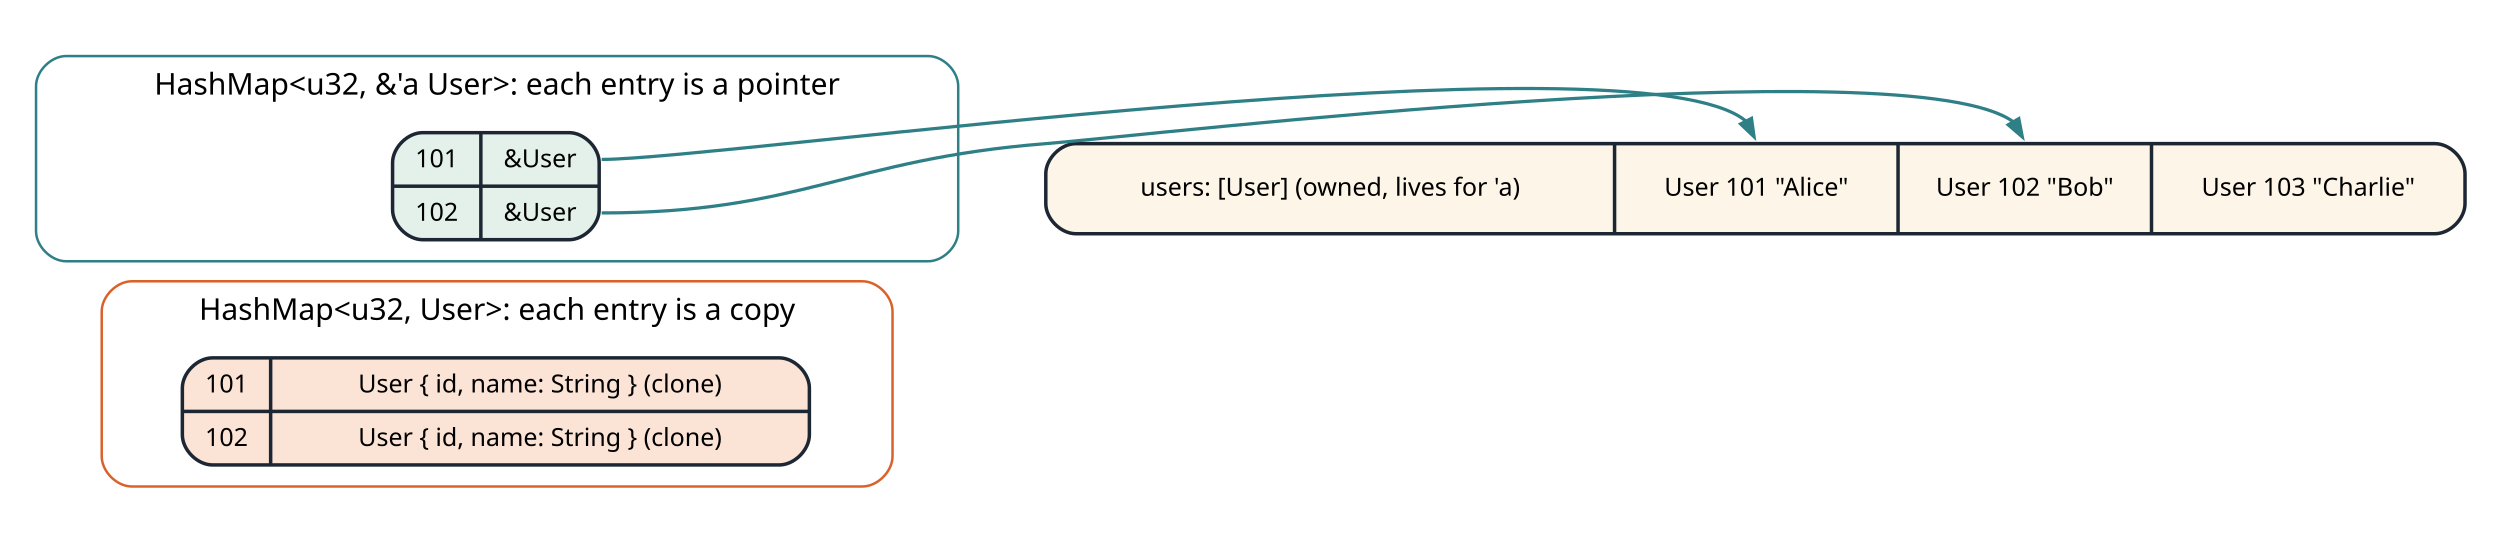
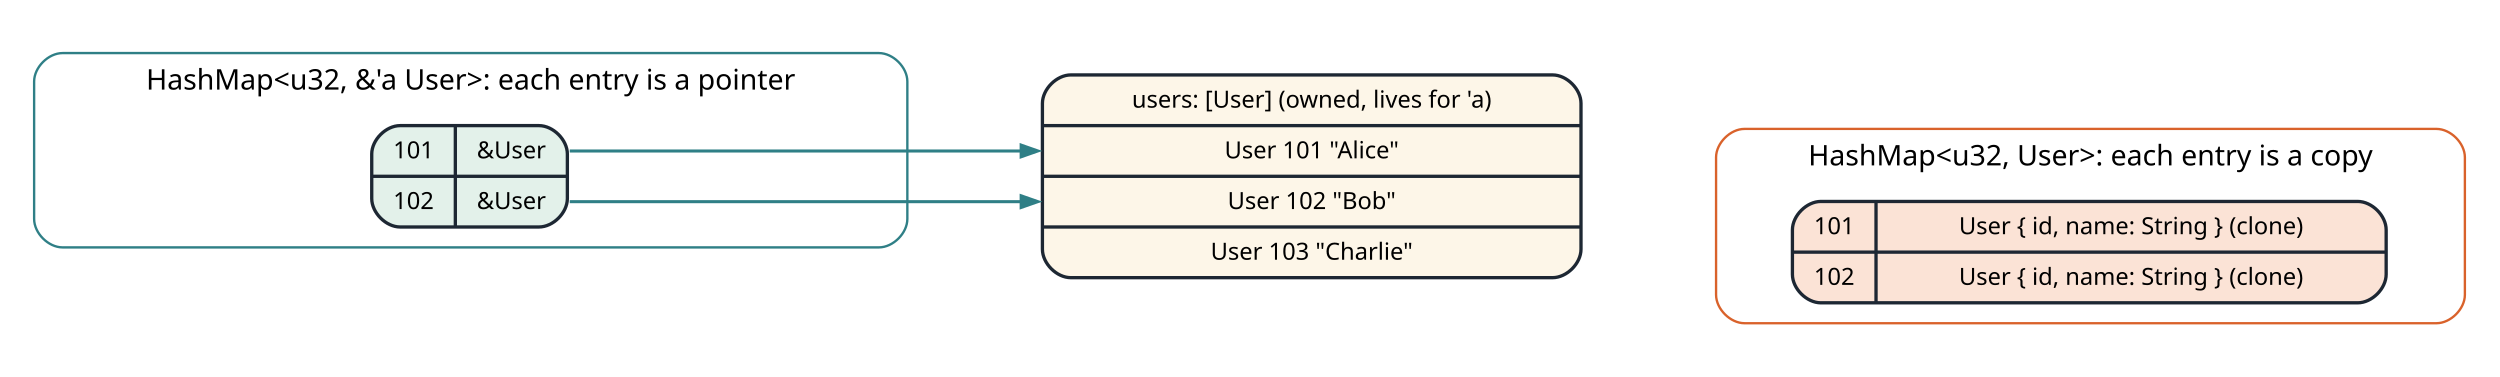
- <svg xmlns="http://www.w3.org/2000/svg" width="999pt" height="217pt" viewBox="0.00 0.00 999.00 217.00">
-   <g id="graph0" class="graph" transform="scale(1 1) rotate(0) translate(14.4 202.4)">
+ <svg xmlns="http://www.w3.org/2000/svg" width="1055pt" height="159pt" viewBox="0.00 0.00 1055.00 159.00">
+   <g id="graph0" class="graph" transform="scale(1 1) rotate(0) translate(14.4 144.4)">
    <g id="clust1" class="cluster">
-       <path fill="none" stroke="#d9622b" d="M38.25,-8C38.25,-8 330.25,-8 330.25,-8 336.25,-8 342.25,-14 342.25,-20 342.25,-20 342.25,-78 342.25,-78 342.25,-84 336.25,-90 330.25,-90 330.25,-90 38.25,-90 38.25,-90 32.25,-90 26.25,-84 26.25,-78 26.25,-78 26.25,-20 26.25,-20 26.25,-14 32.25,-8 38.25,-8" />
-       <text xml:space="preserve" text-anchor="middle" x="184.25" y="-74.6" font-family="Menlo" font-size="12.00">HashMap&lt;u32, User&gt;: each entry is a copy</text>
+       <path fill="none" stroke="#2f7f86" d="M12,-40C12,-40 356.5,-40 356.5,-40 362.5,-40 368.5,-46 368.5,-52 368.5,-52 368.5,-110 368.5,-110 368.5,-116 362.5,-122 356.5,-122 356.5,-122 12,-122 12,-122 6,-122 0,-116 0,-110 0,-110 0,-52 0,-52 0,-46 6,-40 12,-40" />
+       <text xml:space="preserve" text-anchor="middle" x="184.25" y="-106.6" font-family="Menlo" font-size="12.00">HashMap&lt;u32, &amp;'a User&gt;: each entry is a pointer</text>
    </g>
    <g id="clust2" class="cluster">
-       <path fill="none" stroke="#2f7f86" d="M12,-98C12,-98 356.5,-98 356.5,-98 362.5,-98 368.5,-104 368.5,-110 368.5,-110 368.5,-168 368.5,-168 368.5,-174 362.5,-180 356.5,-180 356.5,-180 12,-180 12,-180 6,-180 0,-174 0,-168 0,-168 0,-110 0,-110 0,-104 6,-98 12,-98" />
-       <text xml:space="preserve" text-anchor="middle" x="184.25" y="-164.6" font-family="Menlo" font-size="12.00">HashMap&lt;u32, &amp;'a User&gt;: each entry is a pointer</text>
+       <path fill="none" stroke="#d9622b" d="M721.78,-8C721.78,-8 1013.78,-8 1013.78,-8 1019.78,-8 1025.78,-14 1025.78,-20 1025.78,-20 1025.78,-78 1025.78,-78 1025.78,-84 1019.78,-90 1013.78,-90 1013.78,-90 721.78,-90 721.78,-90 715.78,-90 709.78,-84 709.78,-78 709.78,-78 709.78,-20 709.78,-20 709.78,-14 715.78,-8 721.78,-8" />
+       <text xml:space="preserve" text-anchor="middle" x="867.78" y="-74.6" font-family="Menlo" font-size="12.00">HashMap&lt;u32, User&gt;: each entry is a copy</text>
    </g>
    <g id="node1" class="node">
-       <path fill="#fbe3d6" stroke="#1d2733" stroke-width="1.4" d="M70.47,-16.61C70.47,-16.61 297.03,-16.61 297.03,-16.61 303.03,-16.61 309.03,-22.61 309.03,-28.61 309.03,-28.61 309.03,-47.39 309.03,-47.39 309.03,-53.39 303.03,-59.39 297.03,-59.39 297.03,-59.39 70.47,-59.39 70.47,-59.39 64.47,-59.39 58.47,-53.39 58.47,-47.39 58.47,-47.39 58.47,-28.61 58.47,-28.61 58.47,-22.61 64.47,-16.61 70.47,-16.61" />
-       <text xml:space="preserve" text-anchor="middle" x="76.11" y="-45.57" font-family="Menlo" font-size="10.00">101</text>
-       <polyline fill="none" stroke="#1d2733" stroke-width="1.4" points="93.75,-38 93.75,-59.39" />
-       <text xml:space="preserve" text-anchor="middle" x="201.39" y="-45.57" font-family="Menlo" font-size="10.00">User { id, name: String } (clone)</text>
-       <polyline fill="none" stroke="#1d2733" stroke-width="1.4" points="58.47,-38 309.03,-38" />
-       <text xml:space="preserve" text-anchor="middle" x="76.11" y="-24.18" font-family="Menlo" font-size="10.00">102</text>
-       <polyline fill="none" stroke="#1d2733" stroke-width="1.4" points="93.75,-16.61 93.75,-38" />
-       <text xml:space="preserve" text-anchor="middle" x="201.39" y="-24.18" font-family="Menlo" font-size="10.00">User { id, name: String } (clone)</text>
+       <path fill="#e3f1ea" stroke="#1d2733" stroke-width="1.4" d="M154.47,-48.61C154.47,-48.61 213.03,-48.61 213.03,-48.61 219.03,-48.61 225.03,-54.61 225.03,-60.61 225.03,-60.61 225.03,-79.39 225.03,-79.39 225.03,-85.39 219.03,-91.39 213.03,-91.39 213.03,-91.39 154.47,-91.39 154.47,-91.39 148.47,-91.39 142.47,-85.39 142.47,-79.39 142.47,-79.39 142.47,-60.61 142.47,-60.61 142.47,-54.61 148.47,-48.61 154.47,-48.61" />
+       <text xml:space="preserve" text-anchor="middle" x="160.11" y="-77.57" font-family="Menlo" font-size="10.00">101</text>
+       <polyline fill="none" stroke="#1d2733" stroke-width="1.4" points="177.75,-70 177.75,-91.39" />
+       <text xml:space="preserve" text-anchor="middle" x="201.39" y="-77.57" font-family="Menlo" font-size="10.00">&amp;User</text>
+       <polyline fill="none" stroke="#1d2733" stroke-width="1.4" points="142.47,-70 225.03,-70" />
+       <text xml:space="preserve" text-anchor="middle" x="160.11" y="-56.18" font-family="Menlo" font-size="10.00">102</text>
+       <polyline fill="none" stroke="#1d2733" stroke-width="1.4" points="177.75,-48.61 177.75,-70" />
+       <text xml:space="preserve" text-anchor="middle" x="201.39" y="-56.18" font-family="Menlo" font-size="10.00">&amp;User</text>
    </g>
    <g id="node2" class="node">
-       <path fill="#e3f1ea" stroke="#1d2733" stroke-width="1.4" d="M154.47,-106.61C154.47,-106.61 213.03,-106.61 213.03,-106.61 219.03,-106.61 225.03,-112.61 225.03,-118.61 225.03,-118.61 225.03,-137.39 225.03,-137.39 225.03,-143.39 219.03,-149.39 213.03,-149.39 213.03,-149.39 154.47,-149.39 154.47,-149.39 148.47,-149.39 142.47,-143.39 142.47,-137.39 142.47,-137.39 142.47,-118.61 142.47,-118.61 142.47,-112.61 148.47,-106.61 154.47,-106.61" />
-       <text xml:space="preserve" text-anchor="middle" x="160.11" y="-135.57" font-family="Menlo" font-size="10.00">101</text>
-       <polyline fill="none" stroke="#1d2733" stroke-width="1.4" points="177.75,-128 177.75,-149.39" />
-       <text xml:space="preserve" text-anchor="middle" x="201.39" y="-135.57" font-family="Menlo" font-size="10.00">&amp;User</text>
-       <polyline fill="none" stroke="#1d2733" stroke-width="1.4" points="142.47,-128 225.03,-128" />
-       <text xml:space="preserve" text-anchor="middle" x="160.11" y="-114.18" font-family="Menlo" font-size="10.00">102</text>
-       <polyline fill="none" stroke="#1d2733" stroke-width="1.4" points="177.75,-106.61 177.75,-128" />
-       <text xml:space="preserve" text-anchor="middle" x="201.39" y="-114.18" font-family="Menlo" font-size="10.00">&amp;User</text>
+       <path fill="#fdf6e8" stroke="#1d2733" stroke-width="1.4" d="M437.5,-27.22C437.5,-27.22 640.78,-27.22 640.78,-27.22 646.78,-27.22 652.78,-33.22 652.78,-39.22 652.78,-39.22 652.78,-100.78 652.78,-100.78 652.78,-106.78 646.78,-112.78 640.78,-112.78 640.78,-112.78 437.5,-112.78 437.5,-112.78 431.5,-112.78 425.5,-106.78 425.5,-100.78 425.5,-100.78 425.5,-39.22 425.5,-39.22 425.5,-33.22 431.5,-27.22 437.5,-27.22" />
+       <text xml:space="preserve" text-anchor="middle" x="539.14" y="-98.96" font-family="Menlo" font-size="10.00">users: [User] (owned, lives for 'a)</text>
+       <polyline fill="none" stroke="#1d2733" stroke-width="1.4" points="425.5,-91.39 652.78,-91.39" />
+       <text xml:space="preserve" text-anchor="middle" x="539.14" y="-77.57" font-family="Menlo" font-size="10.00">User 101 "Alice"</text>
+       <polyline fill="none" stroke="#1d2733" stroke-width="1.4" points="425.5,-70 652.78,-70" />
+       <text xml:space="preserve" text-anchor="middle" x="539.14" y="-56.18" font-family="Menlo" font-size="10.00">User 102 "Bob"</text>
+       <polyline fill="none" stroke="#1d2733" stroke-width="1.4" points="425.5,-48.61 652.78,-48.61" />
+       <text xml:space="preserve" text-anchor="middle" x="539.14" y="-34.79" font-family="Menlo" font-size="10.00">User 103 "Charlie"</text>
+     </g>
+     <g id="edge1" class="edge">
+       <path fill="none" stroke="#2f7f86" stroke-width="1.3" d="M226.03,-80.69C311.74,-80.7 335.3,-80.7 416.88,-80.69" />
+       <polygon fill="#2f7f86" stroke="#2f7f86" stroke-width="1.3" points="416.53,-83.15 423.53,-80.7 416.53,-78.25 416.53,-83.15" />
+     </g>
+     <g id="edge2" class="edge">
+       <path fill="none" stroke="#2f7f86" stroke-width="1.3" d="M226.03,-59.3C311.74,-59.31 335.3,-59.31 416.88,-59.3" />
+       <polygon fill="#2f7f86" stroke="#2f7f86" stroke-width="1.3" points="416.53,-61.76 423.53,-59.31 416.53,-56.86 416.53,-61.76" />
    </g>
    <g id="node3" class="node">
-       <path fill="#fdf6e8" stroke="#1d2733" stroke-width="1.4" d="M415.5,-109C415.5,-109 958.62,-109 958.62,-109 964.62,-109 970.62,-115 970.62,-121 970.62,-121 970.62,-133 970.62,-133 970.62,-139 964.62,-145 958.62,-145 958.62,-145 415.5,-145 415.5,-145 409.5,-145 403.5,-139 403.5,-133 403.5,-133 403.5,-121 403.5,-121 403.5,-115 409.5,-109 415.5,-109" />
-       <text xml:space="preserve" text-anchor="middle" x="517.14" y="-124.18" font-family="Menlo" font-size="10.00">users: [User] (owned, lives for 'a)</text>
-       <polyline fill="none" stroke="#1d2733" stroke-width="1.4" points="630.78,-109.61 630.78,-145" />
-       <text xml:space="preserve" text-anchor="middle" x="687.42" y="-124.18" font-family="Menlo" font-size="10.00">User 101 "Alice"</text>
-       <polyline fill="none" stroke="#1d2733" stroke-width="1.4" points="744.06,-109.61 744.06,-145" />
-       <text xml:space="preserve" text-anchor="middle" x="794.7" y="-124.18" font-family="Menlo" font-size="10.00">User 102 "Bob"</text>
-       <polyline fill="none" stroke="#1d2733" stroke-width="1.4" points="845.34,-109.61 845.34,-145" />
-       <text xml:space="preserve" text-anchor="middle" x="907.98" y="-124.18" font-family="Menlo" font-size="10.00">User 103 "Charlie"</text>
-     </g>
-     <g id="edge1" class="edge">
-       <path fill="none" stroke="#2f7f86" stroke-width="1.3" d="M226.03,-138.69C274.3,-138.69 640.59,-190.61 683.35,-153.92" />
-       <polygon fill="#2f7f86" stroke="#2f7f86" stroke-width="1.3" points="685.5,-155.1 686.52,-147.75 681.14,-152.86 685.5,-155.1" />
-     </g>
-     <g id="edge2" class="edge">
-       <path fill="none" stroke="#2f7f86" stroke-width="1.3" d="M226.03,-117.31C305.86,-117.31 323.92,-138.73 403.5,-145 443.95,-148.19 749.84,-184.18 790.29,-153.58" />
-       <polygon fill="#2f7f86" stroke="#2f7f86" stroke-width="1.3" points="792.31,-154.98 793.71,-147.7 788.07,-152.52 792.31,-154.98" />
+       <path fill="#fbe3d6" stroke="#1d2733" stroke-width="1.4" d="M754,-16.61C754,-16.61 980.56,-16.61 980.56,-16.61 986.56,-16.61 992.56,-22.61 992.56,-28.61 992.56,-28.61 992.56,-47.39 992.56,-47.39 992.56,-53.39 986.56,-59.39 980.56,-59.39 980.56,-59.39 754,-59.39 754,-59.39 748,-59.39 742,-53.39 742,-47.39 742,-47.39 742,-28.61 742,-28.61 742,-22.61 748,-16.61 754,-16.61" />
+       <text xml:space="preserve" text-anchor="middle" x="759.64" y="-45.57" font-family="Menlo" font-size="10.00">101</text>
+       <polyline fill="none" stroke="#1d2733" stroke-width="1.4" points="777.28,-38 777.28,-59.39" />
+       <text xml:space="preserve" text-anchor="middle" x="884.92" y="-45.57" font-family="Menlo" font-size="10.00">User { id, name: String } (clone)</text>
+       <polyline fill="none" stroke="#1d2733" stroke-width="1.4" points="742,-38 992.56,-38" />
+       <text xml:space="preserve" text-anchor="middle" x="759.64" y="-24.18" font-family="Menlo" font-size="10.00">102</text>
+       <polyline fill="none" stroke="#1d2733" stroke-width="1.4" points="777.28,-16.61 777.28,-38" />
+       <text xml:space="preserve" text-anchor="middle" x="884.92" y="-24.18" font-family="Menlo" font-size="10.00">User { id, name: String } (clone)</text>
    </g>
  </g>
</svg>
